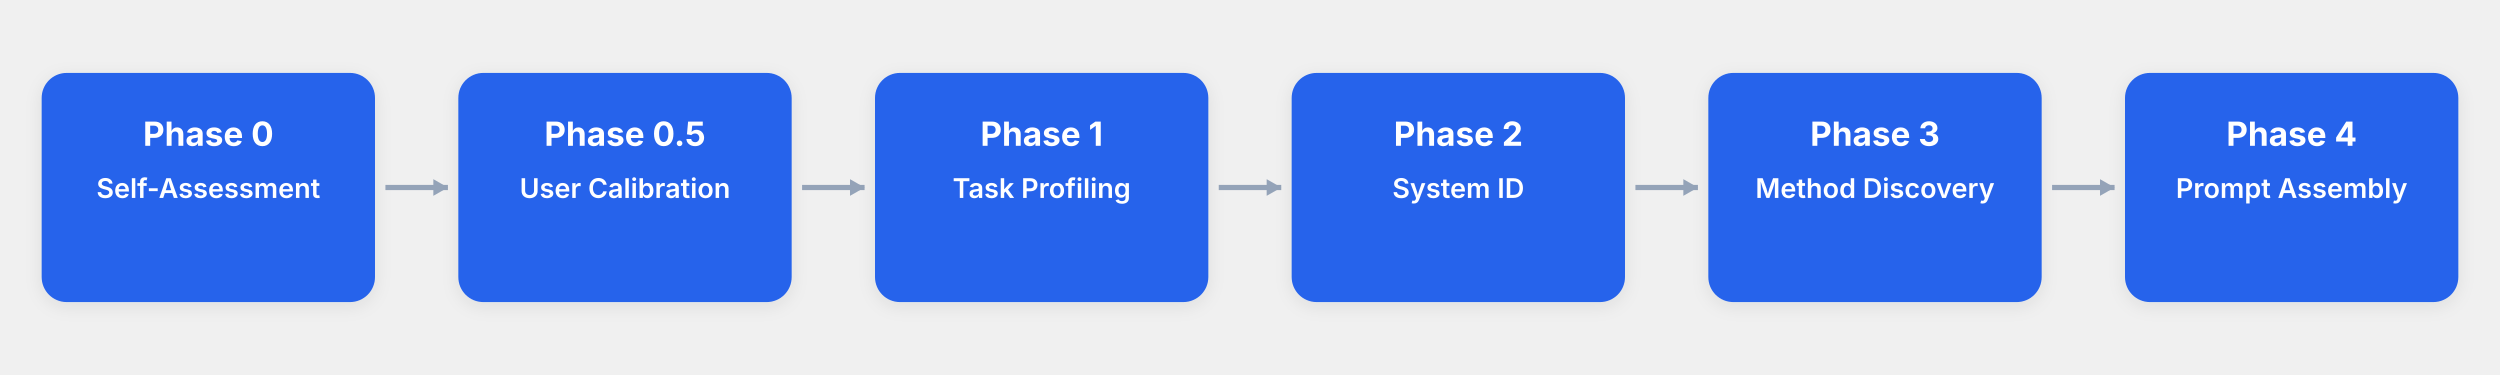
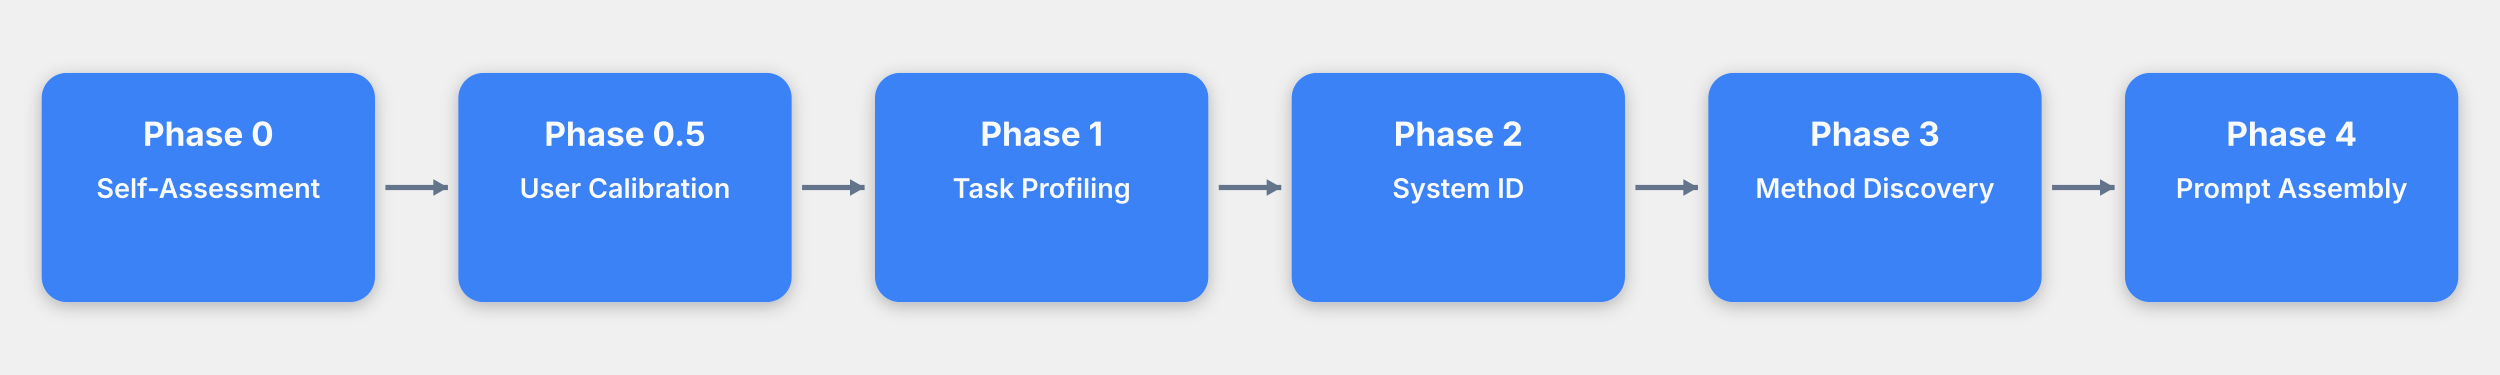
<svg xmlns="http://www.w3.org/2000/svg" width="1200" height="180" viewBox="0 0 1200 180">
  <defs>
-     <filter id="shadow-light">
-       <feDropShadow dx="0" dy="2" stdDeviation="4" flood-opacity="0.08" />
+     <filter id="shadow-dark">
+       <feDropShadow dx="0" dy="2" stdDeviation="4" flood-opacity="0.25" />
    </filter>
  </defs>
-   <rect x="20" y="35" width="160" height="110" rx="12" fill="#2563EB" filter="url(#shadow-light)" />
-   <text x="100" y="70" text-anchor="middle" font-family="Inter, system-ui, sans-serif" font-weight="700" font-size="16" fill="#FFFFFF">Phase 0</text>
-   <text x="100" y="95" text-anchor="middle" font-family="Inter, system-ui, sans-serif" font-weight="600" font-size="13" fill="#FFFFFF">Self-Assessment</text>
-   <path d="M 185 90 L 215 90" stroke="#94A3B8" stroke-width="2.5" fill="none" />
-   <polygon points="215,90 208,86 208,94" fill="#94A3B8" />
-   <rect x="220" y="35" width="160" height="110" rx="12" fill="#2563EB" filter="url(#shadow-light)" />
-   <text x="300" y="70" text-anchor="middle" font-family="Inter, system-ui, sans-serif" font-weight="700" font-size="16" fill="#FFFFFF">Phase 0.5</text>
-   <text x="300" y="95" text-anchor="middle" font-family="Inter, system-ui, sans-serif" font-weight="600" font-size="13" fill="#FFFFFF">User Calibration</text>
-   <path d="M 385 90 L 415 90" stroke="#94A3B8" stroke-width="2.5" fill="none" />
-   <polygon points="415,90 408,86 408,94" fill="#94A3B8" />
-   <rect x="420" y="35" width="160" height="110" rx="12" fill="#2563EB" filter="url(#shadow-light)" />
-   <text x="500" y="70" text-anchor="middle" font-family="Inter, system-ui, sans-serif" font-weight="700" font-size="16" fill="#FFFFFF">Phase 1</text>
-   <text x="500" y="95" text-anchor="middle" font-family="Inter, system-ui, sans-serif" font-weight="600" font-size="13" fill="#FFFFFF">Task Profiling</text>
-   <path d="M 585 90 L 615 90" stroke="#94A3B8" stroke-width="2.5" fill="none" />
-   <polygon points="615,90 608,86 608,94" fill="#94A3B8" />
-   <rect x="620" y="35" width="160" height="110" rx="12" fill="#2563EB" filter="url(#shadow-light)" />
-   <text x="700" y="70" text-anchor="middle" font-family="Inter, system-ui, sans-serif" font-weight="700" font-size="16" fill="#FFFFFF">Phase 2</text>
-   <text x="700" y="95" text-anchor="middle" font-family="Inter, system-ui, sans-serif" font-weight="600" font-size="13" fill="#FFFFFF">System ID</text>
-   <path d="M 785 90 L 815 90" stroke="#94A3B8" stroke-width="2.5" fill="none" />
-   <polygon points="815,90 808,86 808,94" fill="#94A3B8" />
-   <rect x="820" y="35" width="160" height="110" rx="12" fill="#2563EB" filter="url(#shadow-light)" />
-   <text x="900" y="70" text-anchor="middle" font-family="Inter, system-ui, sans-serif" font-weight="700" font-size="16" fill="#FFFFFF">Phase 3</text>
-   <text x="900" y="95" text-anchor="middle" font-family="Inter, system-ui, sans-serif" font-weight="600" font-size="13" fill="#FFFFFF">Method Discovery</text>
-   <path d="M 985 90 L 1015 90" stroke="#94A3B8" stroke-width="2.5" fill="none" />
-   <polygon points="1015,90 1008,86 1008,94" fill="#94A3B8" />
-   <rect x="1020" y="35" width="160" height="110" rx="12" fill="#2563EB" filter="url(#shadow-light)" />
-   <text x="1100" y="70" text-anchor="middle" font-family="Inter, system-ui, sans-serif" font-weight="700" font-size="16" fill="#FFFFFF">Phase 4</text>
-   <text x="1100" y="95" text-anchor="middle" font-family="Inter, system-ui, sans-serif" font-weight="600" font-size="13" fill="#FFFFFF">Prompt Assembly</text>
+   <rect x="20" y="35" width="160" height="110" rx="12" fill="#3B82F6" filter="url(#shadow-dark)" />
+   <text x="100" y="70" text-anchor="middle" font-family="Inter, system-ui, sans-serif" font-weight="700" font-size="16" fill="#F8FAFC">Phase 0</text>
+   <text x="100" y="95" text-anchor="middle" font-family="Inter, system-ui, sans-serif" font-weight="600" font-size="13" fill="#F8FAFC">Self-Assessment</text>
+   <path d="M 185 90 L 215 90" stroke="#64748B" stroke-width="2.5" fill="none" />
+   <polygon points="215,90 208,86 208,94" fill="#64748B" />
+   <rect x="220" y="35" width="160" height="110" rx="12" fill="#3B82F6" filter="url(#shadow-dark)" />
+   <text x="300" y="70" text-anchor="middle" font-family="Inter, system-ui, sans-serif" font-weight="700" font-size="16" fill="#F8FAFC">Phase 0.5</text>
+   <text x="300" y="95" text-anchor="middle" font-family="Inter, system-ui, sans-serif" font-weight="600" font-size="13" fill="#F8FAFC">User Calibration</text>
+   <path d="M 385 90 L 415 90" stroke="#64748B" stroke-width="2.5" fill="none" />
+   <polygon points="415,90 408,86 408,94" fill="#64748B" />
+   <rect x="420" y="35" width="160" height="110" rx="12" fill="#3B82F6" filter="url(#shadow-dark)" />
+   <text x="500" y="70" text-anchor="middle" font-family="Inter, system-ui, sans-serif" font-weight="700" font-size="16" fill="#F8FAFC">Phase 1</text>
+   <text x="500" y="95" text-anchor="middle" font-family="Inter, system-ui, sans-serif" font-weight="600" font-size="13" fill="#F8FAFC">Task Profiling</text>
+   <path d="M 585 90 L 615 90" stroke="#64748B" stroke-width="2.5" fill="none" />
+   <polygon points="615,90 608,86 608,94" fill="#64748B" />
+   <rect x="620" y="35" width="160" height="110" rx="12" fill="#3B82F6" filter="url(#shadow-dark)" />
+   <text x="700" y="70" text-anchor="middle" font-family="Inter, system-ui, sans-serif" font-weight="700" font-size="16" fill="#F8FAFC">Phase 2</text>
+   <text x="700" y="95" text-anchor="middle" font-family="Inter, system-ui, sans-serif" font-weight="600" font-size="13" fill="#F8FAFC">System ID</text>
+   <path d="M 785 90 L 815 90" stroke="#64748B" stroke-width="2.5" fill="none" />
+   <polygon points="815,90 808,86 808,94" fill="#64748B" />
+   <rect x="820" y="35" width="160" height="110" rx="12" fill="#3B82F6" filter="url(#shadow-dark)" />
+   <text x="900" y="70" text-anchor="middle" font-family="Inter, system-ui, sans-serif" font-weight="700" font-size="16" fill="#F8FAFC">Phase 3</text>
+   <text x="900" y="95" text-anchor="middle" font-family="Inter, system-ui, sans-serif" font-weight="600" font-size="13" fill="#F8FAFC">Method Discovery</text>
+   <path d="M 985 90 L 1015 90" stroke="#64748B" stroke-width="2.5" fill="none" />
+   <polygon points="1015,90 1008,86 1008,94" fill="#64748B" />
+   <rect x="1020" y="35" width="160" height="110" rx="12" fill="#3B82F6" filter="url(#shadow-dark)" />
+   <text x="1100" y="70" text-anchor="middle" font-family="Inter, system-ui, sans-serif" font-weight="700" font-size="16" fill="#F8FAFC">Phase 4</text>
+   <text x="1100" y="95" text-anchor="middle" font-family="Inter, system-ui, sans-serif" font-weight="600" font-size="13" fill="#F8FAFC">Prompt Assembly</text>
</svg>
